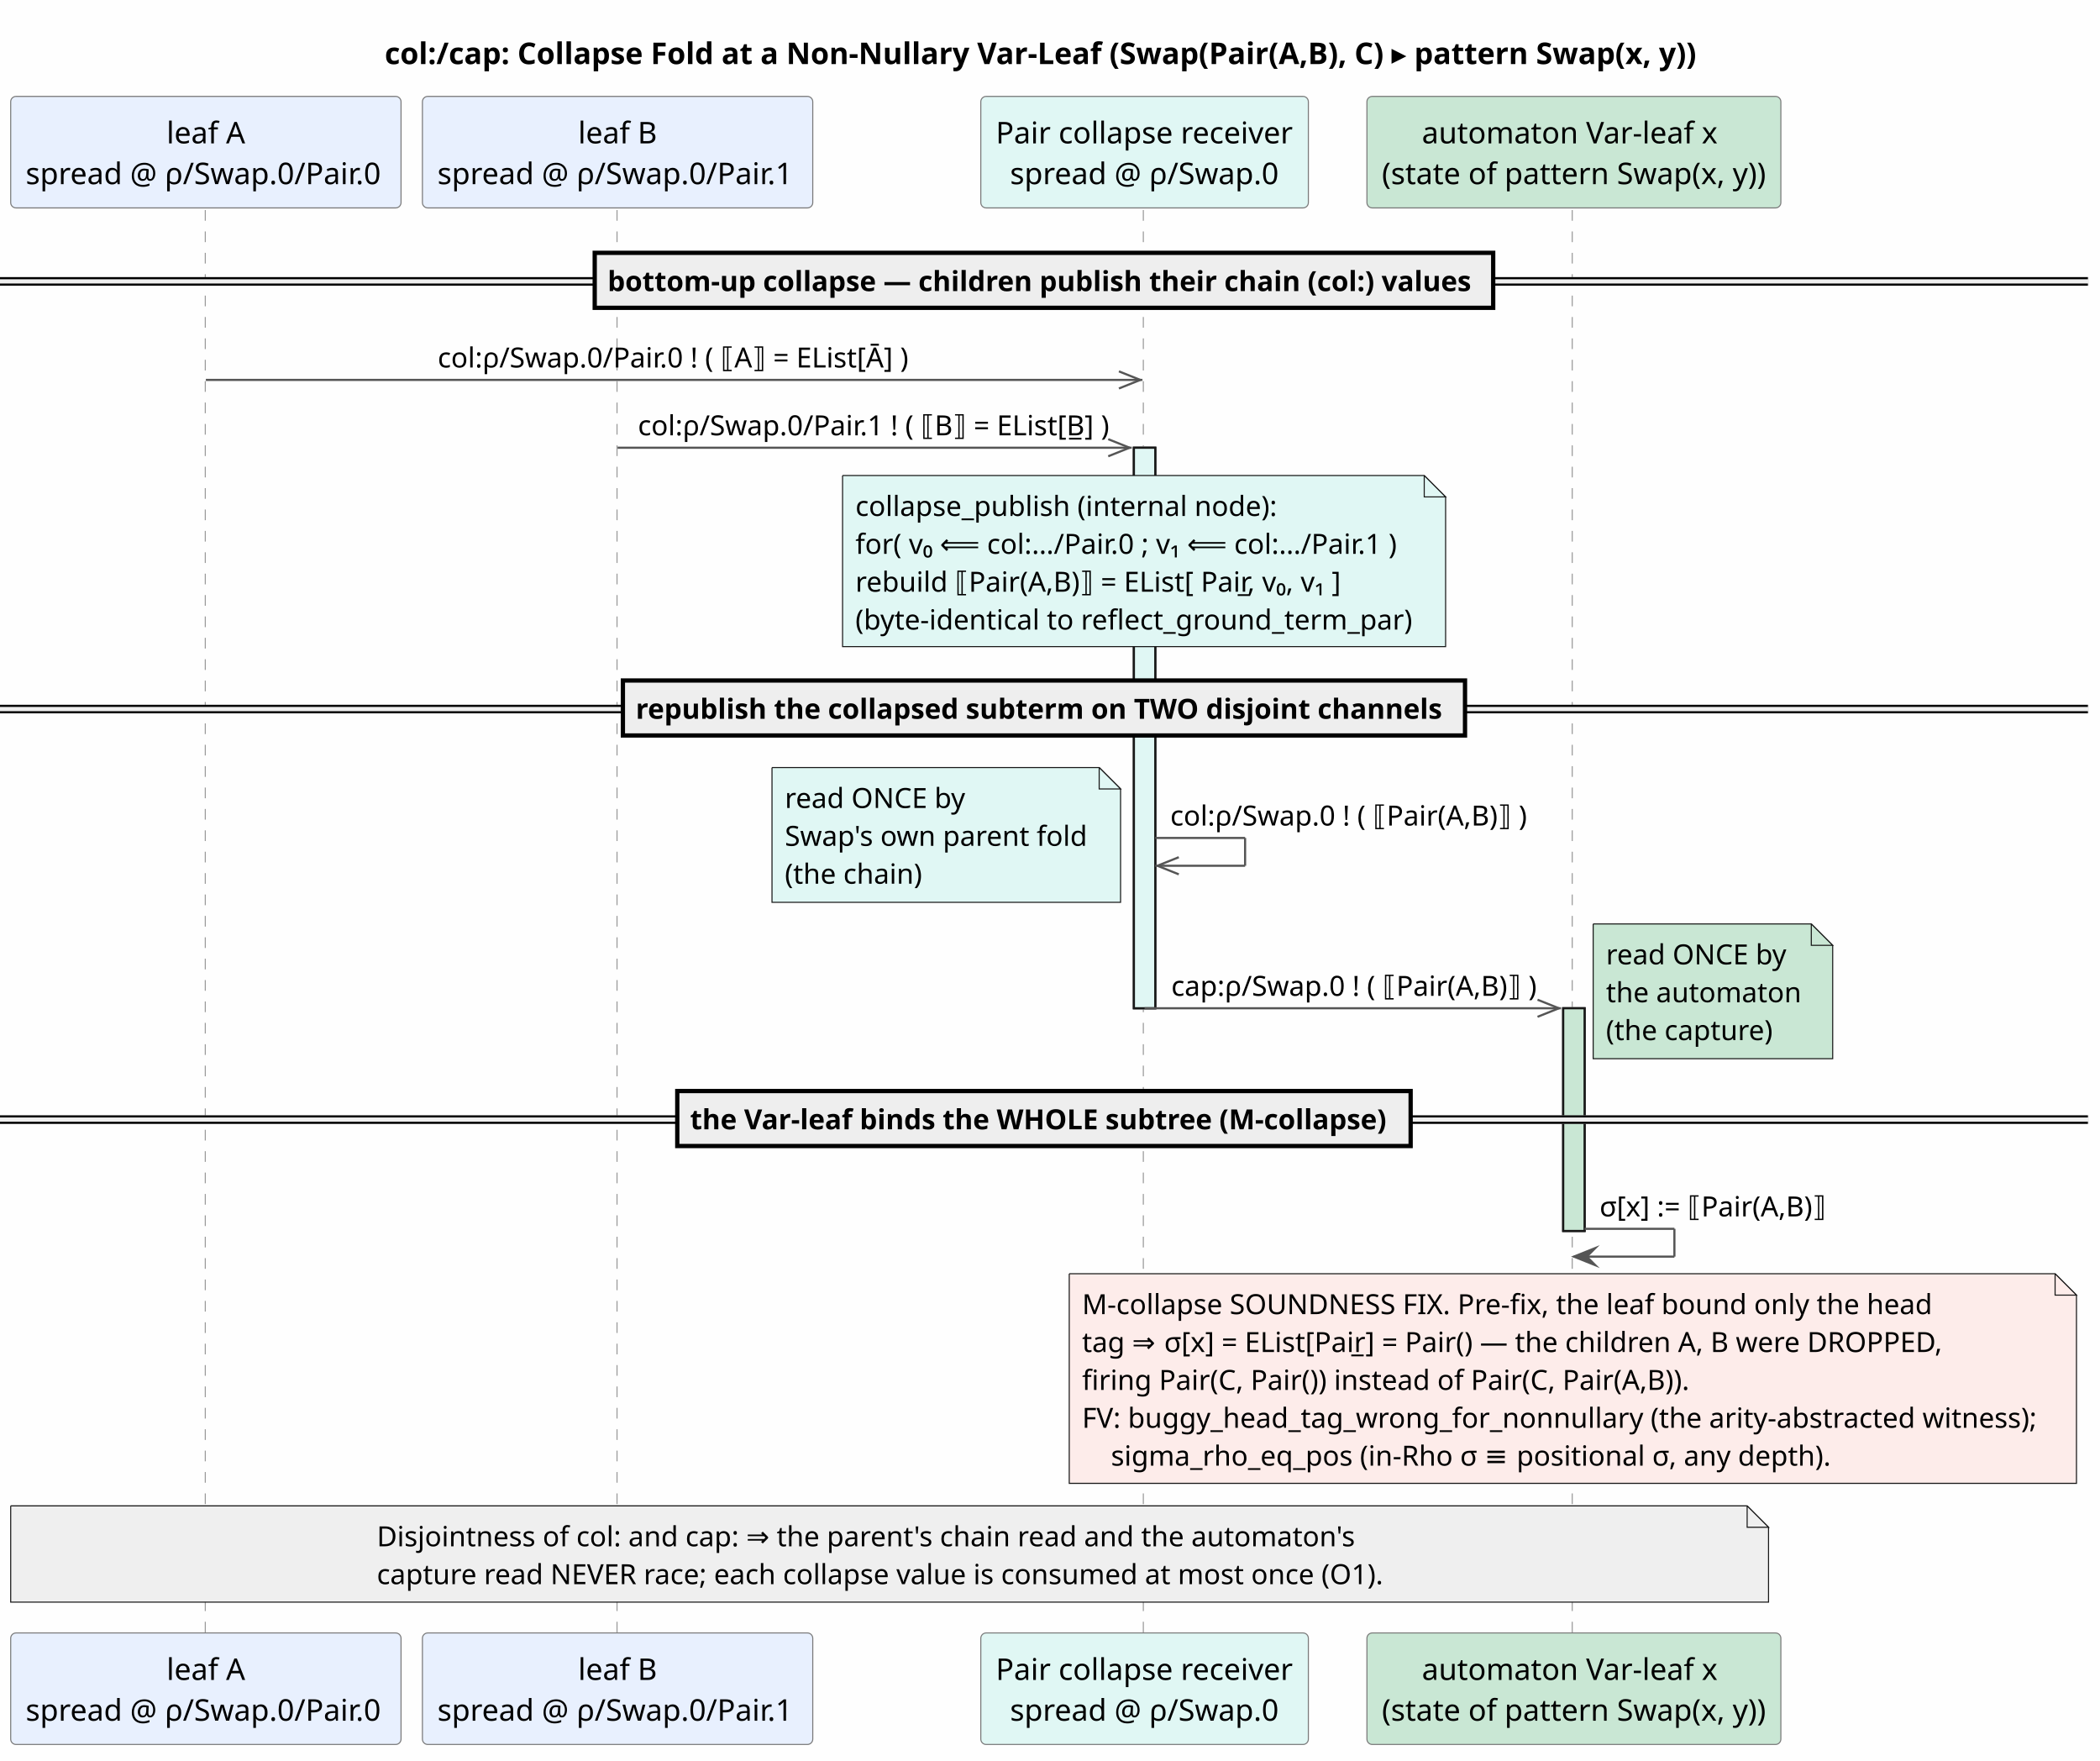
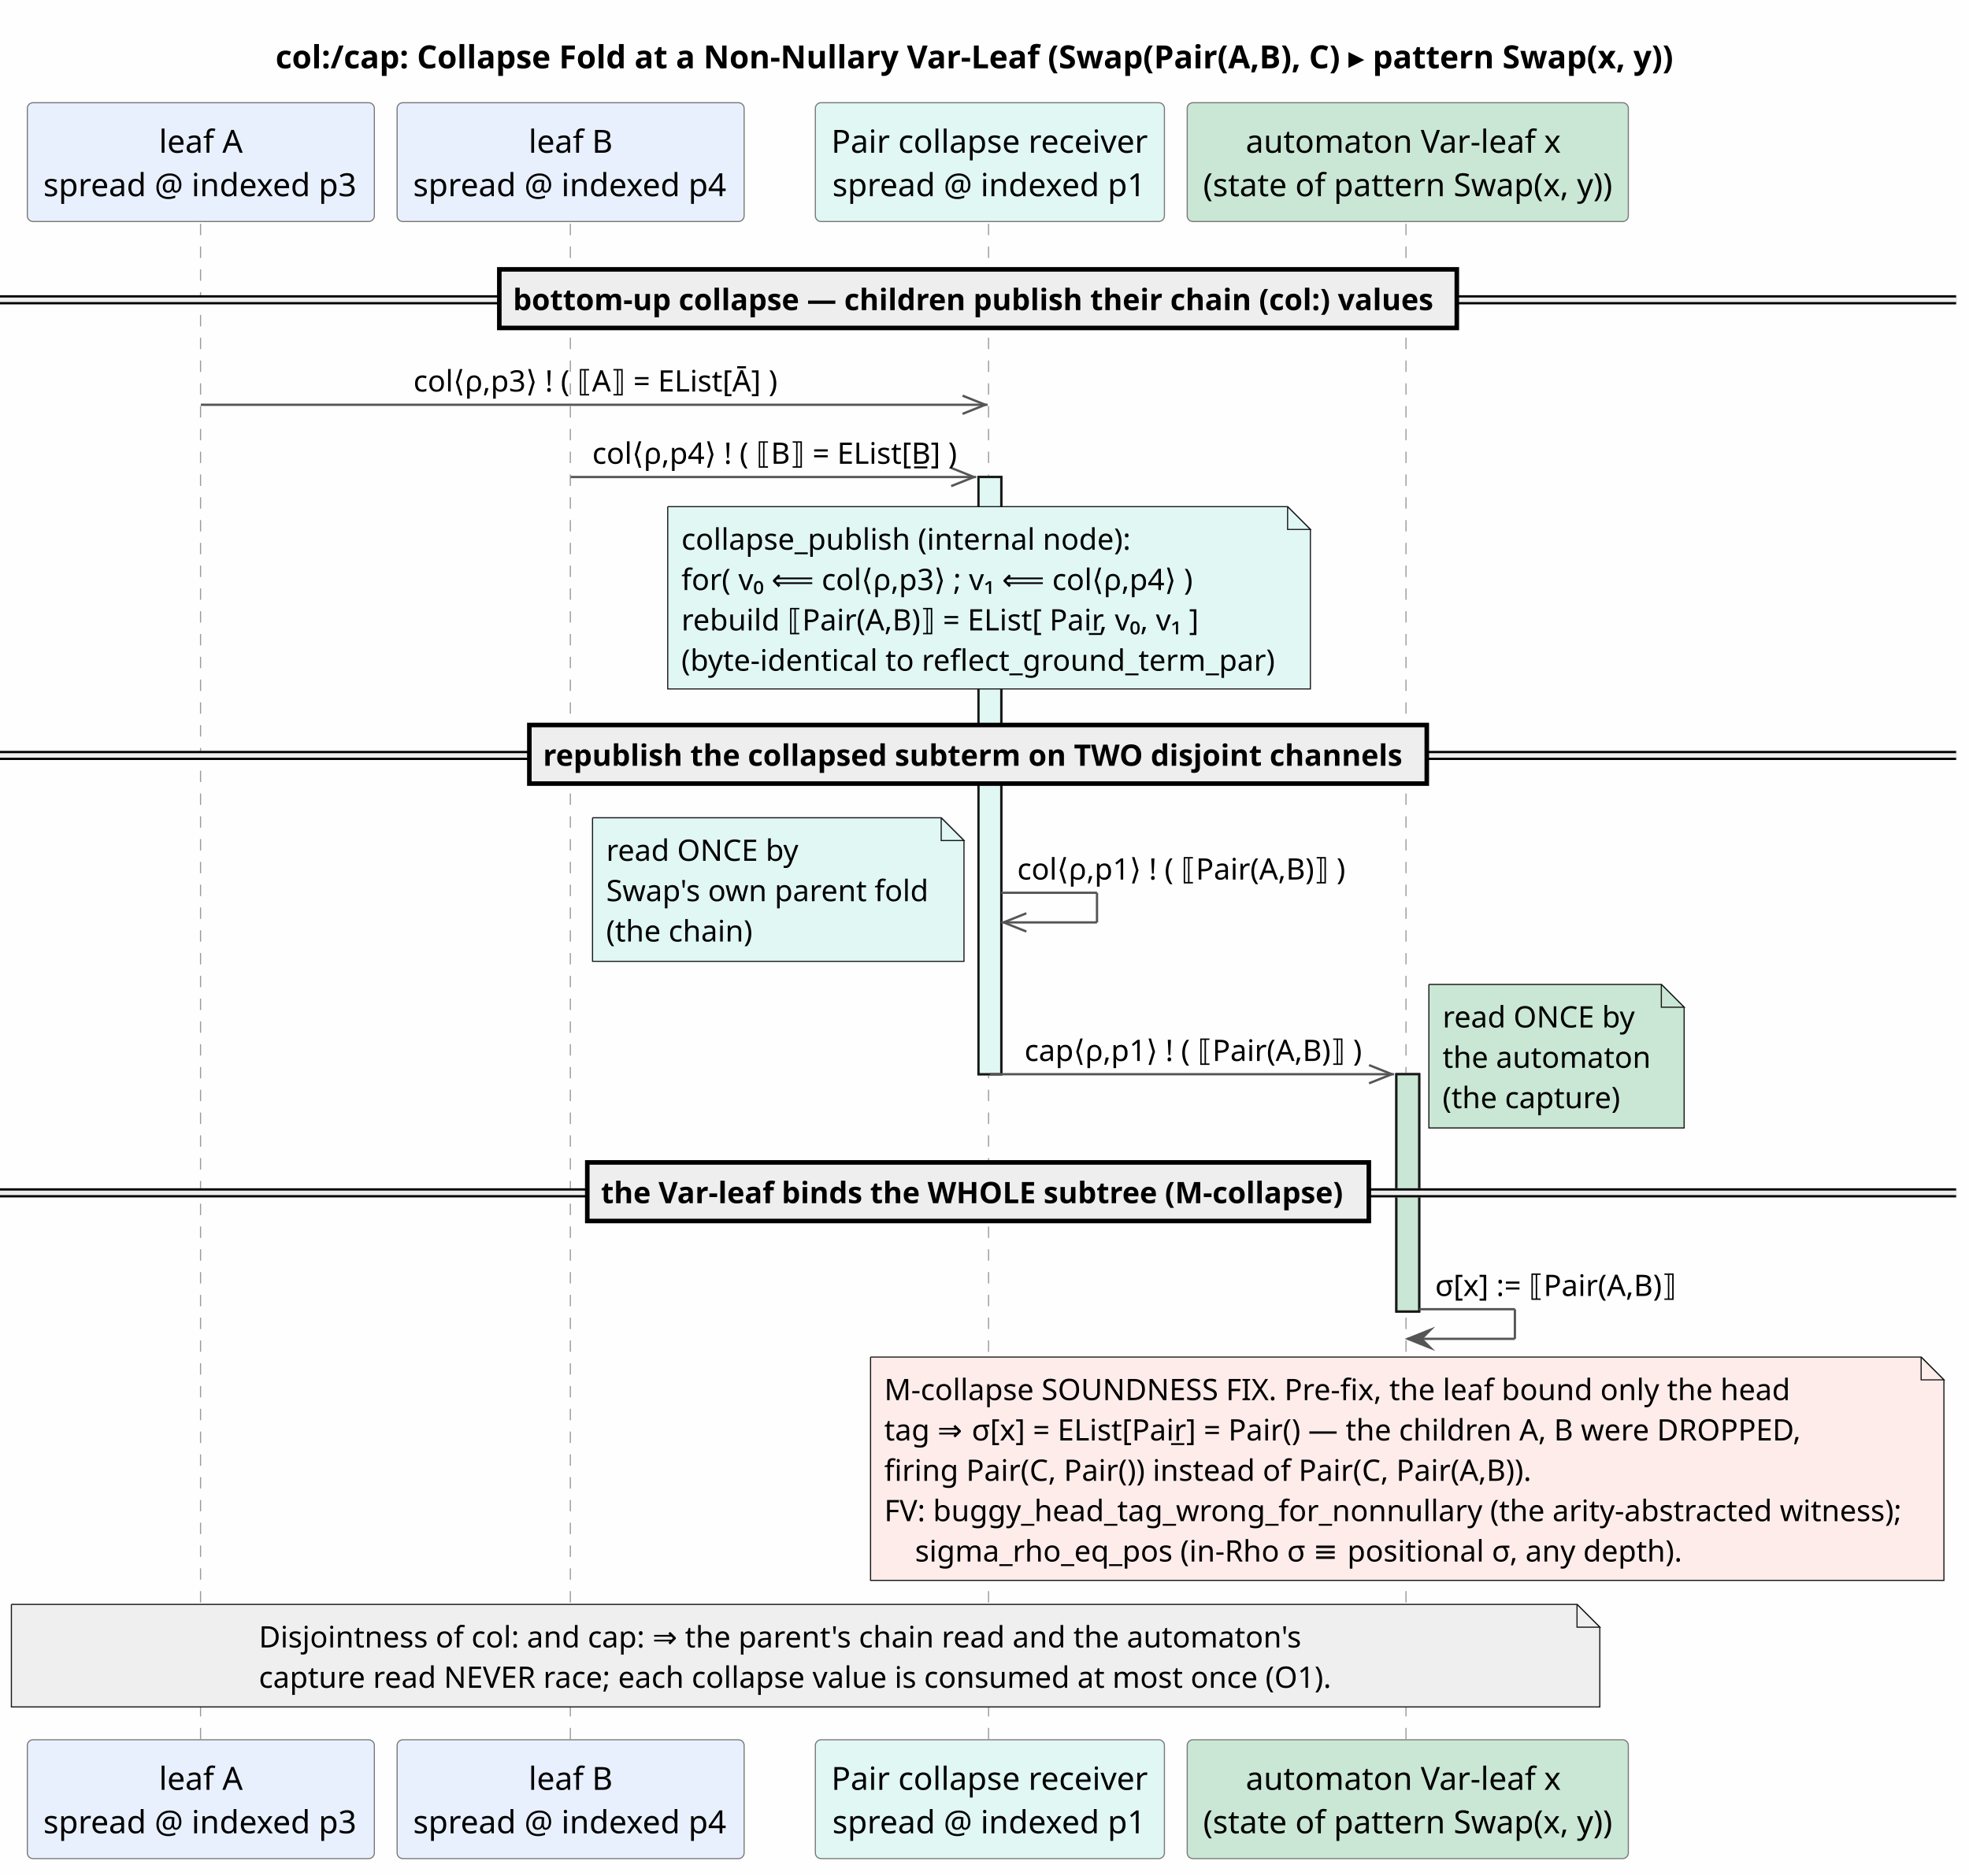
- <svg xmlns="http://www.w3.org/2000/svg" contentStyleType="text/css" data-diagram-type="SEQUENCE" height="823px" preserveAspectRatio="none" style="width:982px;height:823px;background:#FEFEFE;" version="1.1" viewBox="0 0 982 823" width="982px" zoomAndPan="magnify">
+ <svg xmlns="http://www.w3.org/2000/svg" contentStyleType="text/css" data-diagram-type="SEQUENCE" height="823px" preserveAspectRatio="none" style="width:864px;height:823px;background:#FEFEFE;" version="1.1" viewBox="0 0 864 823" width="864px" zoomAndPan="magnify">
  <defs />
  <g>
-     <rect fill="#FEFEFE" height="823" style="stroke:none;stroke-width:1;" width="982" x="0" y="0" />
+     <rect fill="#FEFEFE" height="823" style="stroke:none;stroke-width:1;" width="864" x="0" y="0" />
    <g class="title" data-source-line="16">
-       <text fill="#000000" font-family="sans" font-size="14" font-weight="700" lengthAdjust="spacing" textLength="615.521" x="179.913" y="29.966">col:/cap: Collapse Fold at a Non-Nullary Var-Leaf  (Swap(Pair(A,B), C) ▸ pattern Swap(x, y))</text>
+       <text fill="#000000" font-family="sans" font-size="14" font-weight="700" lengthAdjust="spacing" textLength="615.521" x="120.913" y="29.966">col:/cap: Collapse Fold at a Non-Nullary Var-Leaf  (Swap(Pair(A,B), C) ▸ pattern Swap(x, y))</text>
    </g>
    <g>
-       <rect fill="#E0F7F4" height="262.06" style="stroke:#181818;stroke-width:1;" width="10" x="530.23" y="209.322" />
+       <rect fill="#E0F7F4" height="262.06" style="stroke:#181818;stroke-width:1;" width="10" x="429.367" y="209.322" />
    </g>
    <g>
-       <rect fill="#C9E7D4" height="104.118" style="stroke:#181818;stroke-width:1;" width="10" x="730.985" y="471.382" />
+       <rect fill="#C9E7D4" height="104.118" style="stroke:#181818;stroke-width:1;" width="10" x="612.735" y="471.382" />
    </g>
    <g class="participant-lifeline" data-entity-uid="part1" data-qualified-name="A" data-source-line="18" id="part1-lifeline">
      <g>
-         <rect fill="#000000" fill-opacity="0" height="666.238" width="8" x="92.266" y="98.204" />
-         <line style="stroke:#9A9A9A;stroke-width:0.5;stroke-dasharray:5,5;" x1="96" x2="96" y1="98.204" y2="764.442" />
+         <rect fill="#000000" fill-opacity="0" height="666.238" width="8" x="84.132" y="98.204" />
+         <line style="stroke:#9A9A9A;stroke-width:0.5;stroke-dasharray:5,5;" x1="88" x2="88" y1="98.204" y2="764.442" />
      </g>
    </g>
    <g class="participant-lifeline" data-entity-uid="part2" data-qualified-name="B" data-source-line="19" id="part2-lifeline">
      <g>
-         <rect fill="#000000" fill-opacity="0" height="666.238" width="8" x="284.797" y="98.204" />
-         <line style="stroke:#9A9A9A;stroke-width:0.5;stroke-dasharray:5,5;" x1="288.531" x2="288.531" y1="98.204" y2="764.442" />
+         <rect fill="#000000" fill-opacity="0" height="666.238" width="8" x="246.395" y="98.204" />
+         <line style="stroke:#9A9A9A;stroke-width:0.5;stroke-dasharray:5,5;" x1="250.263" x2="250.263" y1="98.204" y2="764.442" />
      </g>
    </g>
    <g class="participant-lifeline" data-entity-uid="part3" data-qualified-name="P" data-source-line="20" id="part3-lifeline">
      <g>
-         <rect fill="#000000" fill-opacity="0" height="666.238" width="8" x="531.23" y="98.204" />
-         <line style="stroke:#9A9A9A;stroke-width:0.5;stroke-dasharray:5,5;" x1="534.644" x2="534.644" y1="98.204" y2="764.442" />
+         <rect fill="#000000" fill-opacity="0" height="666.238" width="8" x="430.367" y="98.204" />
+         <line style="stroke:#9A9A9A;stroke-width:0.5;stroke-dasharray:5,5;" x1="433.78" x2="433.78" y1="98.204" y2="764.442" />
      </g>
    </g>
    <g class="participant-lifeline" data-entity-uid="part4" data-qualified-name="X" data-source-line="21" id="part4-lifeline">
      <g>
-         <rect fill="#000000" fill-opacity="0" height="666.238" width="8" x="731.985" y="98.204" />
-         <line style="stroke:#9A9A9A;stroke-width:0.5;stroke-dasharray:5,5;" x1="735.203" x2="735.203" y1="98.204" y2="764.442" />
+         <rect fill="#000000" fill-opacity="0" height="666.238" width="8" x="613.735" y="98.204" />
+         <line style="stroke:#9A9A9A;stroke-width:0.5;stroke-dasharray:5,5;" x1="616.954" x2="616.954" y1="98.204" y2="764.442" />
      </g>
    </g>
    <g class="participant participant-head" data-entity-uid="part1" data-qualified-name="A" data-source-line="18" id="part1-head">
-       <rect fill="#E8F0FE" height="52.136" rx="2.5" ry="2.5" style="stroke:#7A7A7A;stroke-width:0.5;" width="182.531" x="5" y="45.068" />
-       <text fill="#000000" font-family="sans" font-size="14" lengthAdjust="spacing" textLength="36.764" x="77.884" y="67.034">leaf A</text>
-       <text fill="#000000" font-family="sans" font-size="14" lengthAdjust="spacing" textLength="168.531" x="12" y="86.102">spread @ ρ/Swap.0/Pair.0</text>
+       <rect fill="#E8F0FE" height="52.136" rx="2.5" ry="2.5" style="stroke:#7A7A7A;stroke-width:0.5;" width="152.263" x="12" y="45.068" />
+       <text fill="#000000" font-family="sans" font-size="14" lengthAdjust="spacing" textLength="36.764" x="69.75" y="67.034">leaf A</text>
+       <text fill="#000000" font-family="sans" font-size="14" lengthAdjust="spacing" textLength="138.263" x="19" y="86.102">spread @ indexed p3</text>
    </g>
    <g class="participant participant-tail" data-entity-uid="part1" data-qualified-name="A" data-source-line="18" id="part1-tail">
-       <rect fill="#E8F0FE" height="52.136" rx="2.5" ry="2.5" style="stroke:#7A7A7A;stroke-width:0.5;" width="182.531" x="5" y="763.442" />
-       <text fill="#000000" font-family="sans" font-size="14" lengthAdjust="spacing" textLength="36.764" x="77.884" y="785.408">leaf A</text>
-       <text fill="#000000" font-family="sans" font-size="14" lengthAdjust="spacing" textLength="168.531" x="12" y="804.476">spread @ ρ/Swap.0/Pair.0</text>
+       <rect fill="#E8F0FE" height="52.136" rx="2.5" ry="2.5" style="stroke:#7A7A7A;stroke-width:0.5;" width="152.263" x="12" y="763.442" />
+       <text fill="#000000" font-family="sans" font-size="14" lengthAdjust="spacing" textLength="36.764" x="69.75" y="785.408">leaf A</text>
+       <text fill="#000000" font-family="sans" font-size="14" lengthAdjust="spacing" textLength="138.263" x="19" y="804.476">spread @ indexed p3</text>
    </g>
    <g class="participant participant-head" data-entity-uid="part2" data-qualified-name="B" data-source-line="19" id="part2-head">
-       <rect fill="#E8F0FE" height="52.136" rx="2.5" ry="2.5" style="stroke:#7A7A7A;stroke-width:0.5;" width="182.531" x="197.531" y="45.068" />
-       <text fill="#000000" font-family="sans" font-size="14" lengthAdjust="spacing" textLength="36.918" x="270.338" y="67.034">leaf B</text>
-       <text fill="#000000" font-family="sans" font-size="14" lengthAdjust="spacing" textLength="168.531" x="204.531" y="86.102">spread @ ρ/Swap.0/Pair.1</text>
+       <rect fill="#E8F0FE" height="52.136" rx="2.5" ry="2.5" style="stroke:#7A7A7A;stroke-width:0.5;" width="152.263" x="174.263" y="45.068" />
+       <text fill="#000000" font-family="sans" font-size="14" lengthAdjust="spacing" textLength="36.918" x="231.936" y="67.034">leaf B</text>
+       <text fill="#000000" font-family="sans" font-size="14" lengthAdjust="spacing" textLength="138.263" x="181.263" y="86.102">spread @ indexed p4</text>
    </g>
    <g class="participant participant-tail" data-entity-uid="part2" data-qualified-name="B" data-source-line="19" id="part2-tail">
-       <rect fill="#E8F0FE" height="52.136" rx="2.5" ry="2.5" style="stroke:#7A7A7A;stroke-width:0.5;" width="182.531" x="197.531" y="763.442" />
-       <text fill="#000000" font-family="sans" font-size="14" lengthAdjust="spacing" textLength="36.918" x="270.338" y="785.408">leaf B</text>
-       <text fill="#000000" font-family="sans" font-size="14" lengthAdjust="spacing" textLength="168.531" x="204.531" y="804.476">spread @ ρ/Swap.0/Pair.1</text>
+       <rect fill="#E8F0FE" height="52.136" rx="2.5" ry="2.5" style="stroke:#7A7A7A;stroke-width:0.5;" width="152.263" x="174.263" y="763.442" />
+       <text fill="#000000" font-family="sans" font-size="14" lengthAdjust="spacing" textLength="36.918" x="231.936" y="785.408">leaf B</text>
+       <text fill="#000000" font-family="sans" font-size="14" lengthAdjust="spacing" textLength="138.263" x="181.263" y="804.476">spread @ indexed p4</text>
    </g>
    <g class="participant participant-head" data-entity-uid="part3" data-qualified-name="P" data-source-line="20" id="part3-head">
-       <rect fill="#E0F7F4" height="52.136" rx="2.5" ry="2.5" style="stroke:#7A7A7A;stroke-width:0.5;" width="153.173" x="458.644" y="45.068" />
-       <text fill="#000000" font-family="sans" font-size="14" lengthAdjust="spacing" textLength="139.173" x="465.644" y="67.034">Pair collapse receiver</text>
-       <text fill="#000000" font-family="sans" font-size="14" lengthAdjust="spacing" textLength="125.846" x="472.308" y="86.102">spread @ ρ/Swap.0</text>
+       <rect fill="#E0F7F4" height="52.136" rx="2.5" ry="2.5" style="stroke:#7A7A7A;stroke-width:0.5;" width="153.173" x="357.78" y="45.068" />
+       <text fill="#000000" font-family="sans" font-size="14" lengthAdjust="spacing" textLength="139.173" x="364.78" y="67.034">Pair collapse receiver</text>
+       <text fill="#000000" font-family="sans" font-size="14" lengthAdjust="spacing" textLength="138.263" x="365.235" y="86.102">spread @ indexed p1</text>
    </g>
    <g class="participant participant-tail" data-entity-uid="part3" data-qualified-name="P" data-source-line="20" id="part3-tail">
-       <rect fill="#E0F7F4" height="52.136" rx="2.5" ry="2.5" style="stroke:#7A7A7A;stroke-width:0.5;" width="153.173" x="458.644" y="763.442" />
-       <text fill="#000000" font-family="sans" font-size="14" lengthAdjust="spacing" textLength="139.173" x="465.644" y="785.408">Pair collapse receiver</text>
-       <text fill="#000000" font-family="sans" font-size="14" lengthAdjust="spacing" textLength="125.846" x="472.308" y="804.476">spread @ ρ/Swap.0</text>
+       <rect fill="#E0F7F4" height="52.136" rx="2.5" ry="2.5" style="stroke:#7A7A7A;stroke-width:0.5;" width="153.173" x="357.78" y="763.442" />
+       <text fill="#000000" font-family="sans" font-size="14" lengthAdjust="spacing" textLength="139.173" x="364.78" y="785.408">Pair collapse receiver</text>
+       <text fill="#000000" font-family="sans" font-size="14" lengthAdjust="spacing" textLength="138.263" x="365.235" y="804.476">spread @ indexed p1</text>
    </g>
    <g class="participant participant-head" data-entity-uid="part4" data-qualified-name="X" data-source-line="21" id="part4-head">
-       <rect fill="#C9E7D4" height="52.136" rx="2.5" ry="2.5" style="stroke:#7A7A7A;stroke-width:0.5;" width="193.563" x="639.203" y="45.068" />
-       <text fill="#000000" font-family="sans" font-size="14" lengthAdjust="spacing" textLength="142.197" x="664.886" y="67.034">automaton Var-leaf  x</text>
-       <text fill="#000000" font-family="sans" font-size="14" lengthAdjust="spacing" textLength="179.563" x="646.203" y="86.102">(state of pattern Swap(x, y))</text>
+       <rect fill="#C9E7D4" height="52.136" rx="2.5" ry="2.5" style="stroke:#7A7A7A;stroke-width:0.5;" width="193.563" x="520.954" y="45.068" />
+       <text fill="#000000" font-family="sans" font-size="14" lengthAdjust="spacing" textLength="142.197" x="546.637" y="67.034">automaton Var-leaf  x</text>
+       <text fill="#000000" font-family="sans" font-size="14" lengthAdjust="spacing" textLength="179.563" x="527.954" y="86.102">(state of pattern Swap(x, y))</text>
    </g>
    <g class="participant participant-tail" data-entity-uid="part4" data-qualified-name="X" data-source-line="21" id="part4-tail">
-       <rect fill="#C9E7D4" height="52.136" rx="2.5" ry="2.5" style="stroke:#7A7A7A;stroke-width:0.5;" width="193.563" x="639.203" y="763.442" />
-       <text fill="#000000" font-family="sans" font-size="14" lengthAdjust="spacing" textLength="142.197" x="664.886" y="785.408">automaton Var-leaf  x</text>
-       <text fill="#000000" font-family="sans" font-size="14" lengthAdjust="spacing" textLength="179.563" x="646.203" y="804.476">(state of pattern Swap(x, y))</text>
+       <rect fill="#C9E7D4" height="52.136" rx="2.5" ry="2.5" style="stroke:#7A7A7A;stroke-width:0.5;" width="193.563" x="520.954" y="763.442" />
+       <text fill="#000000" font-family="sans" font-size="14" lengthAdjust="spacing" textLength="142.197" x="546.637" y="785.408">automaton Var-leaf  x</text>
+       <text fill="#000000" font-family="sans" font-size="14" lengthAdjust="spacing" textLength="179.563" x="527.954" y="804.476">(state of pattern Swap(x, y))</text>
    </g>
    <g>
-       <rect fill="#E0F7F4" height="262.06" style="stroke:#181818;stroke-width:1;" width="10" x="530.23" y="209.322" />
+       <rect fill="#E0F7F4" height="262.06" style="stroke:#181818;stroke-width:1;" width="10" x="429.367" y="209.322" />
    </g>
    <g>
-       <rect fill="#C9E7D4" height="104.118" style="stroke:#181818;stroke-width:1;" width="10" x="730.985" y="471.382" />
+       <rect fill="#C9E7D4" height="104.118" style="stroke:#181818;stroke-width:1;" width="10" x="612.735" y="471.382" />
    </g>
-     <rect fill="#EEEEEE" height="3" style="stroke:#EEEEEE;stroke-width:1;" width="976.346" x="0" y="130.057" />
-     <line style="stroke:#000000;stroke-width:1;" x1="0" x2="976.346" y1="130.057" y2="130.057" />
-     <line style="stroke:#000000;stroke-width:1;" x1="0" x2="976.346" y1="133.057" y2="133.057" />
-     <rect fill="#EEEEEE" height="25.706" style="stroke:#000000;stroke-width:2;" width="420.146" x="278.1" y="118.204" />
-     <text fill="#000000" font-family="sans" font-size="13" font-weight="700" lengthAdjust="spacing" textLength="402.766" x="284.1" y="136.101">bottom-up collapse — children publish their chain (col:) values</text>
+     <rect fill="#EEEEEE" height="3" style="stroke:#EEEEEE;stroke-width:1;" width="858.346" x="0" y="130.057" />
+     <line style="stroke:#000000;stroke-width:1;" x1="0" x2="858.346" y1="130.057" y2="130.057" />
+     <line style="stroke:#000000;stroke-width:1;" x1="0" x2="858.346" y1="133.057" y2="133.057" />
+     <rect fill="#EEEEEE" height="25.706" style="stroke:#000000;stroke-width:2;" width="420.146" x="219.1" y="118.204" />
+     <text fill="#000000" font-family="sans" font-size="13" font-weight="700" lengthAdjust="spacing" textLength="402.766" x="225.1" y="136.101">bottom-up collapse — children publish their chain (col:) values</text>
    <g class="message" data-entity-1="part1" data-entity-2="part3" data-source-line="24" id="msg1">
-       <line style="stroke:#555555;stroke-width:1;" x1="533.23" x2="523.23" y1="177.616" y2="173.616" />
-       <line style="stroke:#555555;stroke-width:1;" x1="533.23" x2="523.23" y1="177.616" y2="181.616" />
-       <line style="stroke:#555555;stroke-width:1;" x1="96.266" x2="534.23" y1="177.616" y2="177.616" />
-       <text fill="#000000" font-family="sans" font-size="13" lengthAdjust="spacing" textLength="222.147" x="204.674" y="171.807">col:ρ/Swap.0/Pair.0 ! ( ⟦A⟧ = EList[Ā] )</text>
+       <line style="stroke:#555555;stroke-width:1;" x1="432.367" x2="422.367" y1="177.616" y2="173.616" />
+       <line style="stroke:#555555;stroke-width:1;" x1="432.367" x2="422.367" y1="177.616" y2="181.616" />
+       <line style="stroke:#555555;stroke-width:1;" x1="88.132" x2="433.367" y1="177.616" y2="177.616" />
+       <text fill="#000000" font-family="sans" font-size="13" lengthAdjust="spacing" textLength="159.686" x="181.406" y="171.807">col⟨ρ,p3⟩ ! ( ⟦A⟧ = EList[Ā] )</text>
    </g>
    <g class="message" data-entity-1="part2" data-entity-2="part3" data-source-line="25" id="msg2">
-       <line style="stroke:#555555;stroke-width:1;" x1="528.23" x2="518.23" y1="209.322" y2="205.322" />
-       <line style="stroke:#555555;stroke-width:1;" x1="528.23" x2="518.23" y1="209.322" y2="213.322" />
-       <line style="stroke:#555555;stroke-width:1;" x1="288.797" x2="529.23" y1="209.322" y2="209.322" />
-       <text fill="#000000" font-family="sans" font-size="13" lengthAdjust="spacing" textLength="222.433" x="298.297" y="203.513">col:ρ/Swap.0/Pair.1 ! ( ⟦B⟧ = EList[B̲] )</text>
+       <line style="stroke:#555555;stroke-width:1;" x1="427.367" x2="417.367" y1="209.322" y2="205.322" />
+       <line style="stroke:#555555;stroke-width:1;" x1="427.367" x2="417.367" y1="209.322" y2="213.322" />
+       <line style="stroke:#555555;stroke-width:1;" x1="250.395" x2="428.367" y1="209.322" y2="209.322" />
+       <text fill="#000000" font-family="sans" font-size="13" lengthAdjust="spacing" textLength="159.972" x="259.895" y="203.513">col⟨ρ,p4⟩ ! ( ⟦B⟧ = EList[B̲] )</text>
    </g>
-     <path d="M394,222.322 L394,302.322 L676,302.322 L676,232.322 L666,222.322 L394,222.322" fill="#E0F7F4" style="stroke:#181818;stroke-width:0.5;" />
-     <path d="M666,222.322 L666,232.322 L676,232.322 L666,222.322" fill="#E0F7F4" style="stroke:#181818;stroke-width:0.5;" />
-     <text fill="#000000" font-family="sans" font-size="13" lengthAdjust="spacing" textLength="197.158" x="400" y="241.219">collapse_publish (internal node):</text>
-     <text fill="#000000" font-family="sans" font-size="13" lengthAdjust="spacing" textLength="257.338" x="400" y="258.925">for( v₀ ⟸ col:…/Pair.0 ; v₁ ⟸ col:…/Pair.1 )</text>
-     <text fill="#000000" font-family="sans" font-size="13" lengthAdjust="spacing" textLength="232.729" x="400" y="276.631">rebuild  ⟦Pair(A,B)⟧ = EList[ Pair̲, v₀, v₁ ]</text>
-     <text fill="#000000" font-family="sans" font-size="13" lengthAdjust="spacing" textLength="261.209" x="400" y="294.337">(byte-identical to reflect_ground_term_par)</text>
-     <rect fill="#EEEEEE" height="3" style="stroke:#EEEEEE;stroke-width:1;" width="976.346" x="0" y="329.999" />
-     <line style="stroke:#000000;stroke-width:1;" x1="0" x2="976.346" y1="329.999" y2="329.999" />
-     <line style="stroke:#000000;stroke-width:1;" x1="0" x2="976.346" y1="332.999" y2="332.999" />
-     <rect fill="#EEEEEE" height="25.706" style="stroke:#000000;stroke-width:2;" width="393.795" x="291.276" y="318.146" />
-     <text fill="#000000" font-family="sans" font-size="13" font-weight="700" lengthAdjust="spacing" textLength="376.415" x="297.276" y="336.043">republish the collapsed subterm on TWO disjoint channels</text>
+     <path d="M293,222.322 L293,302.322 L575,302.322 L575,232.322 L565,222.322 L293,222.322" fill="#E0F7F4" style="stroke:#181818;stroke-width:0.5;" />
+     <path d="M565,222.322 L565,232.322 L575,232.322 L565,222.322" fill="#E0F7F4" style="stroke:#181818;stroke-width:0.5;" />
+     <text fill="#000000" font-family="sans" font-size="13" lengthAdjust="spacing" textLength="197.158" x="299" y="241.219">collapse_publish (internal node):</text>
+     <text fill="#000000" font-family="sans" font-size="13" lengthAdjust="spacing" textLength="224.247" x="299" y="258.925">for( v₀ ⟸ col⟨ρ,p3⟩ ; v₁ ⟸ col⟨ρ,p4⟩ )</text>
+     <text fill="#000000" font-family="sans" font-size="13" lengthAdjust="spacing" textLength="232.729" x="299" y="276.631">rebuild  ⟦Pair(A,B)⟧ = EList[ Pair̲, v₀, v₁ ]</text>
+     <text fill="#000000" font-family="sans" font-size="13" lengthAdjust="spacing" textLength="261.209" x="299" y="294.337">(byte-identical to reflect_ground_term_par)</text>
+     <rect fill="#EEEEEE" height="3" style="stroke:#EEEEEE;stroke-width:1;" width="858.346" x="0" y="329.999" />
+     <line style="stroke:#000000;stroke-width:1;" x1="0" x2="858.346" y1="329.999" y2="329.999" />
+     <line style="stroke:#000000;stroke-width:1;" x1="0" x2="858.346" y1="332.999" y2="332.999" />
+     <rect fill="#EEEEEE" height="25.706" style="stroke:#000000;stroke-width:2;" width="393.795" x="232.275" y="318.146" />
+     <text fill="#000000" font-family="sans" font-size="13" font-weight="700" lengthAdjust="spacing" textLength="376.415" x="238.275" y="336.043">republish the collapsed subterm on TWO disjoint channels</text>
    <g class="message" data-entity-1="part3" data-entity-2="part3" data-source-line="35" id="msg3">
-       <line style="stroke:#555555;stroke-width:1;" x1="540.23" x2="582.23" y1="391.764" y2="391.764" />
-       <line style="stroke:#555555;stroke-width:1;" x1="582.23" x2="582.23" y1="391.764" y2="404.764" />
-       <line style="stroke:#555555;stroke-width:1;" x1="540.23" x2="582.23" y1="404.764" y2="404.764" />
-       <line style="stroke:#555555;stroke-width:1;" x1="541.23" x2="551.23" y1="404.764" y2="400.764" />
-       <line style="stroke:#555555;stroke-width:1;" x1="541.23" x2="551.23" y1="404.764" y2="408.764" />
-       <text fill="#000000" font-family="sans" font-size="13" lengthAdjust="spacing" textLength="166.754" x="547.23" y="385.955">col:ρ/Swap.0 ! ( ⟦Pair(A,B)⟧ )</text>
+       <line style="stroke:#555555;stroke-width:1;" x1="439.367" x2="481.367" y1="391.764" y2="391.764" />
+       <line style="stroke:#555555;stroke-width:1;" x1="481.367" x2="481.367" y1="391.764" y2="404.764" />
+       <line style="stroke:#555555;stroke-width:1;" x1="439.367" x2="481.367" y1="404.764" y2="404.764" />
+       <line style="stroke:#555555;stroke-width:1;" x1="440.367" x2="450.367" y1="404.764" y2="400.764" />
+       <line style="stroke:#555555;stroke-width:1;" x1="440.367" x2="450.367" y1="404.764" y2="408.764" />
+       <text fill="#000000" font-family="sans" font-size="13" lengthAdjust="spacing" textLength="143.93" x="446.367" y="385.955">col⟨ρ,p1⟩ ! ( ⟦Pair(A,B)⟧ )</text>
    </g>
-     <path d="M361,358.852 L361,421.852 L524,421.852 L524,368.852 L514,358.852 L361,358.852" fill="#E0F7F4" style="stroke:#181818;stroke-width:0.5;" />
-     <path d="M514,358.852 L514,368.852 L524,368.852 L514,358.852" fill="#E0F7F4" style="stroke:#181818;stroke-width:0.5;" />
-     <text fill="#000000" font-family="sans" font-size="13" lengthAdjust="spacing" textLength="84.851" x="367" y="377.749">read ONCE by</text>
-     <text fill="#000000" font-family="sans" font-size="13" lengthAdjust="spacing" textLength="142.454" x="367" y="395.455">Swap's own parent fold</text>
-     <text fill="#000000" font-family="sans" font-size="13" lengthAdjust="spacing" textLength="64.194" x="367" y="413.161">(the chain)</text>
+     <path d="M260,358.852 L260,421.852 L423,421.852 L423,368.852 L413,358.852 L260,358.852" fill="#E0F7F4" style="stroke:#181818;stroke-width:0.5;" />
+     <path d="M413,358.852 L413,368.852 L423,368.852 L413,358.852" fill="#E0F7F4" style="stroke:#181818;stroke-width:0.5;" />
+     <text fill="#000000" font-family="sans" font-size="13" lengthAdjust="spacing" textLength="84.851" x="266" y="377.749">read ONCE by</text>
+     <text fill="#000000" font-family="sans" font-size="13" lengthAdjust="spacing" textLength="142.454" x="266" y="395.455">Swap's own parent fold</text>
+     <text fill="#000000" font-family="sans" font-size="13" lengthAdjust="spacing" textLength="64.194" x="266" y="413.161">(the chain)</text>
    <g class="message" data-entity-1="part3" data-entity-2="part4" data-source-line="37" id="msg5">
-       <line style="stroke:#555555;stroke-width:1;" x1="728.985" x2="718.985" y1="471.382" y2="467.382" />
-       <line style="stroke:#555555;stroke-width:1;" x1="728.985" x2="718.985" y1="471.382" y2="475.382" />
-       <line style="stroke:#555555;stroke-width:1;" x1="535.23" x2="729.985" y1="471.382" y2="471.382" />
-       <text fill="#000000" font-family="sans" font-size="13" lengthAdjust="spacing" textLength="170.823" x="547.696" y="465.573">cap:ρ/Swap.0 ! ( ⟦Pair(A,B)⟧ )</text>
+       <line style="stroke:#555555;stroke-width:1;" x1="610.735" x2="600.735" y1="471.382" y2="467.382" />
+       <line style="stroke:#555555;stroke-width:1;" x1="610.735" x2="600.735" y1="471.382" y2="475.382" />
+       <line style="stroke:#555555;stroke-width:1;" x1="434.367" x2="611.735" y1="471.382" y2="471.382" />
+       <text fill="#000000" font-family="sans" font-size="13" lengthAdjust="spacing" textLength="147.999" x="449.552" y="465.573">cap⟨ρ,p1⟩ ! ( ⟦Pair(A,B)⟧ )</text>
    </g>
-     <path d="M745,431.97 L745,494.97 L857,494.97 L857,441.97 L847,431.97 L745,431.97" fill="#C9E7D4" style="stroke:#181818;stroke-width:0.5;" />
-     <path d="M847,431.97 L847,441.97 L857,441.97 L847,431.97" fill="#C9E7D4" style="stroke:#181818;stroke-width:0.5;" />
-     <text fill="#000000" font-family="sans" font-size="13" lengthAdjust="spacing" textLength="84.851" x="751" y="450.867">read ONCE by</text>
-     <text fill="#000000" font-family="sans" font-size="13" lengthAdjust="spacing" textLength="91.364" x="751" y="468.573">the automaton</text>
-     <text fill="#000000" font-family="sans" font-size="13" lengthAdjust="spacing" textLength="78.195" x="751" y="486.279">(the capture)</text>
-     <rect fill="#EEEEEE" height="3" style="stroke:#EEEEEE;stroke-width:1;" width="976.346" x="0" y="521.941" />
-     <line style="stroke:#000000;stroke-width:1;" x1="0" x2="976.346" y1="521.941" y2="521.941" />
-     <line style="stroke:#000000;stroke-width:1;" x1="0" x2="976.346" y1="524.941" y2="524.941" />
-     <rect fill="#EEEEEE" height="25.706" style="stroke:#000000;stroke-width:2;" width="342.939" x="316.704" y="510.088" />
-     <text fill="#000000" font-family="sans" font-size="13" font-weight="700" lengthAdjust="spacing" textLength="325.559" x="322.704" y="527.985">the Var-leaf binds the WHOLE subtree (M-collapse)</text>
+     <path d="M627,431.97 L627,494.97 L739,494.97 L739,441.97 L729,431.97 L627,431.97" fill="#C9E7D4" style="stroke:#181818;stroke-width:0.5;" />
+     <path d="M729,431.97 L729,441.97 L739,441.97 L729,431.97" fill="#C9E7D4" style="stroke:#181818;stroke-width:0.5;" />
+     <text fill="#000000" font-family="sans" font-size="13" lengthAdjust="spacing" textLength="84.851" x="633" y="450.867">read ONCE by</text>
+     <text fill="#000000" font-family="sans" font-size="13" lengthAdjust="spacing" textLength="91.364" x="633" y="468.573">the automaton</text>
+     <text fill="#000000" font-family="sans" font-size="13" lengthAdjust="spacing" textLength="78.195" x="633" y="486.279">(the capture)</text>
+     <rect fill="#EEEEEE" height="3" style="stroke:#EEEEEE;stroke-width:1;" width="858.346" x="0" y="521.941" />
+     <line style="stroke:#000000;stroke-width:1;" x1="0" x2="858.346" y1="521.941" y2="521.941" />
+     <line style="stroke:#000000;stroke-width:1;" x1="0" x2="858.346" y1="524.941" y2="524.941" />
+     <rect fill="#EEEEEE" height="25.706" style="stroke:#000000;stroke-width:2;" width="342.939" x="257.704" y="510.088" />
+     <text fill="#000000" font-family="sans" font-size="13" font-weight="700" lengthAdjust="spacing" textLength="325.559" x="263.704" y="527.985">the Var-leaf binds the WHOLE subtree (M-collapse)</text>
    <g class="message" data-entity-1="part4" data-entity-2="part4" data-source-line="43" id="msg7">
-       <line style="stroke:#555555;stroke-width:1;" x1="740.985" x2="782.985" y1="574.5" y2="574.5" />
-       <line style="stroke:#555555;stroke-width:1;" x1="782.985" x2="782.985" y1="574.5" y2="587.5" />
-       <line style="stroke:#555555;stroke-width:1;" x1="735.985" x2="782.985" y1="587.5" y2="587.5" />
-       <polygon fill="#555555" points="745.985,583.5,735.985,587.5,745.985,591.5,741.985,587.5" style="stroke:#555555;stroke-width:1;stroke-linejoin:miter;stroke-miterlimit:10;" />
-       <text fill="#000000" font-family="sans" font-size="13" lengthAdjust="spacing" textLength="105.888" x="747.985" y="568.691">σ[x] := ⟦Pair(A,B)⟧</text>
+       <line style="stroke:#555555;stroke-width:1;" x1="622.735" x2="664.735" y1="574.5" y2="574.5" />
+       <line style="stroke:#555555;stroke-width:1;" x1="664.735" x2="664.735" y1="574.5" y2="587.5" />
+       <line style="stroke:#555555;stroke-width:1;" x1="617.735" x2="664.735" y1="587.5" y2="587.5" />
+       <polygon fill="#555555" points="627.735,583.5,617.735,587.5,627.735,591.5,623.735,587.5" style="stroke:#555555;stroke-width:1;stroke-linejoin:miter;stroke-miterlimit:10;" />
+       <text fill="#000000" font-family="sans" font-size="13" lengthAdjust="spacing" textLength="105.888" x="629.735" y="568.691">σ[x] := ⟦Pair(A,B)⟧</text>
    </g>
-     <path d="M500,595.5 L500,693.5 L971,693.5 L971,605.5 L961,595.5 L500,595.5" fill="#FDECEA" style="stroke:#181818;stroke-width:0.5;" />
-     <path d="M961,595.5 L961,605.5 L971,605.5 L961,595.5" fill="#FDECEA" style="stroke:#181818;stroke-width:0.5;" />
-     <text fill="#000000" font-family="sans" font-size="13" lengthAdjust="spacing" textLength="401.206" x="506" y="614.397">M-collapse SOUNDNESS FIX.  Pre-fix, the leaf bound only the head</text>
-     <text fill="#000000" font-family="sans" font-size="13" lengthAdjust="spacing" textLength="409.213" x="506" y="632.103">tag ⇒  σ[x] = EList[Pair̲] = Pair()  — the children A, B were DROPPED,</text>
-     <text fill="#000000" font-family="sans" font-size="13" lengthAdjust="spacing" textLength="283.972" x="506" y="649.809">firing Pair(C, Pair()) instead of Pair(C, Pair(A,B)).</text>
-     <text fill="#000000" font-family="sans" font-size="13" lengthAdjust="spacing" textLength="450.346" x="506" y="667.515">FV: buggy_head_tag_wrong_for_nonnullary  (the arity-abstracted witness);</text>
-     <text fill="#000000" font-family="sans" font-size="13" lengthAdjust="spacing" textLength="346.046" x="519.52" y="685.221">sigma_rho_eq_pos  (in-Rho σ  ≡  positional σ, any depth).</text>
-     <path d="M5,704.03 L5,749.03 L827,749.03 L827,714.03 L817,704.03 L5,704.03" fill="#EFEFEF" style="stroke:#181818;stroke-width:0.5;" />
-     <path d="M817,704.03 L817,714.03 L827,714.03 L817,704.03" fill="#EFEFEF" style="stroke:#181818;stroke-width:0.5;" />
-     <text fill="#000000" font-family="sans" font-size="13" lengthAdjust="spacing" textLength="465.347" x="176.206" y="722.927">Disjointness of col: and cap:  ⇒  the parent's chain read and the automaton's</text>
-     <text fill="#000000" font-family="sans" font-size="13" lengthAdjust="spacing" textLength="471.354" x="176.206" y="740.633">capture read NEVER race; each collapse value is consumed at most once (O1).</text>
+     <path d="M382,595.5 L382,693.5 L853,693.5 L853,605.5 L843,595.5 L382,595.5" fill="#FDECEA" style="stroke:#181818;stroke-width:0.5;" />
+     <path d="M843,595.5 L843,605.5 L853,605.5 L843,595.5" fill="#FDECEA" style="stroke:#181818;stroke-width:0.5;" />
+     <text fill="#000000" font-family="sans" font-size="13" lengthAdjust="spacing" textLength="401.206" x="388" y="614.397">M-collapse SOUNDNESS FIX.  Pre-fix, the leaf bound only the head</text>
+     <text fill="#000000" font-family="sans" font-size="13" lengthAdjust="spacing" textLength="409.213" x="388" y="632.103">tag ⇒  σ[x] = EList[Pair̲] = Pair()  — the children A, B were DROPPED,</text>
+     <text fill="#000000" font-family="sans" font-size="13" lengthAdjust="spacing" textLength="283.972" x="388" y="649.809">firing Pair(C, Pair()) instead of Pair(C, Pair(A,B)).</text>
+     <text fill="#000000" font-family="sans" font-size="13" lengthAdjust="spacing" textLength="450.346" x="388" y="667.515">FV: buggy_head_tag_wrong_for_nonnullary  (the arity-abstracted witness);</text>
+     <text fill="#000000" font-family="sans" font-size="13" lengthAdjust="spacing" textLength="346.046" x="401.52" y="685.221">sigma_rho_eq_pos  (in-Rho σ  ≡  positional σ, any depth).</text>
+     <path d="M5,704.03 L5,749.03 L702,749.03 L702,714.03 L692,704.03 L5,704.03" fill="#EFEFEF" style="stroke:#181818;stroke-width:0.5;" />
+     <path d="M692,704.03 L692,714.03 L702,714.03 L692,704.03" fill="#EFEFEF" style="stroke:#181818;stroke-width:0.5;" />
+     <text fill="#000000" font-family="sans" font-size="13" lengthAdjust="spacing" textLength="465.347" x="113.581" y="722.927">Disjointness of col: and cap:  ⇒  the parent's chain read and the automaton's</text>
+     <text fill="#000000" font-family="sans" font-size="13" lengthAdjust="spacing" textLength="471.354" x="113.581" y="740.633">capture read NEVER race; each collapse value is consumed at most once (O1).</text>
  </g>
</svg>
